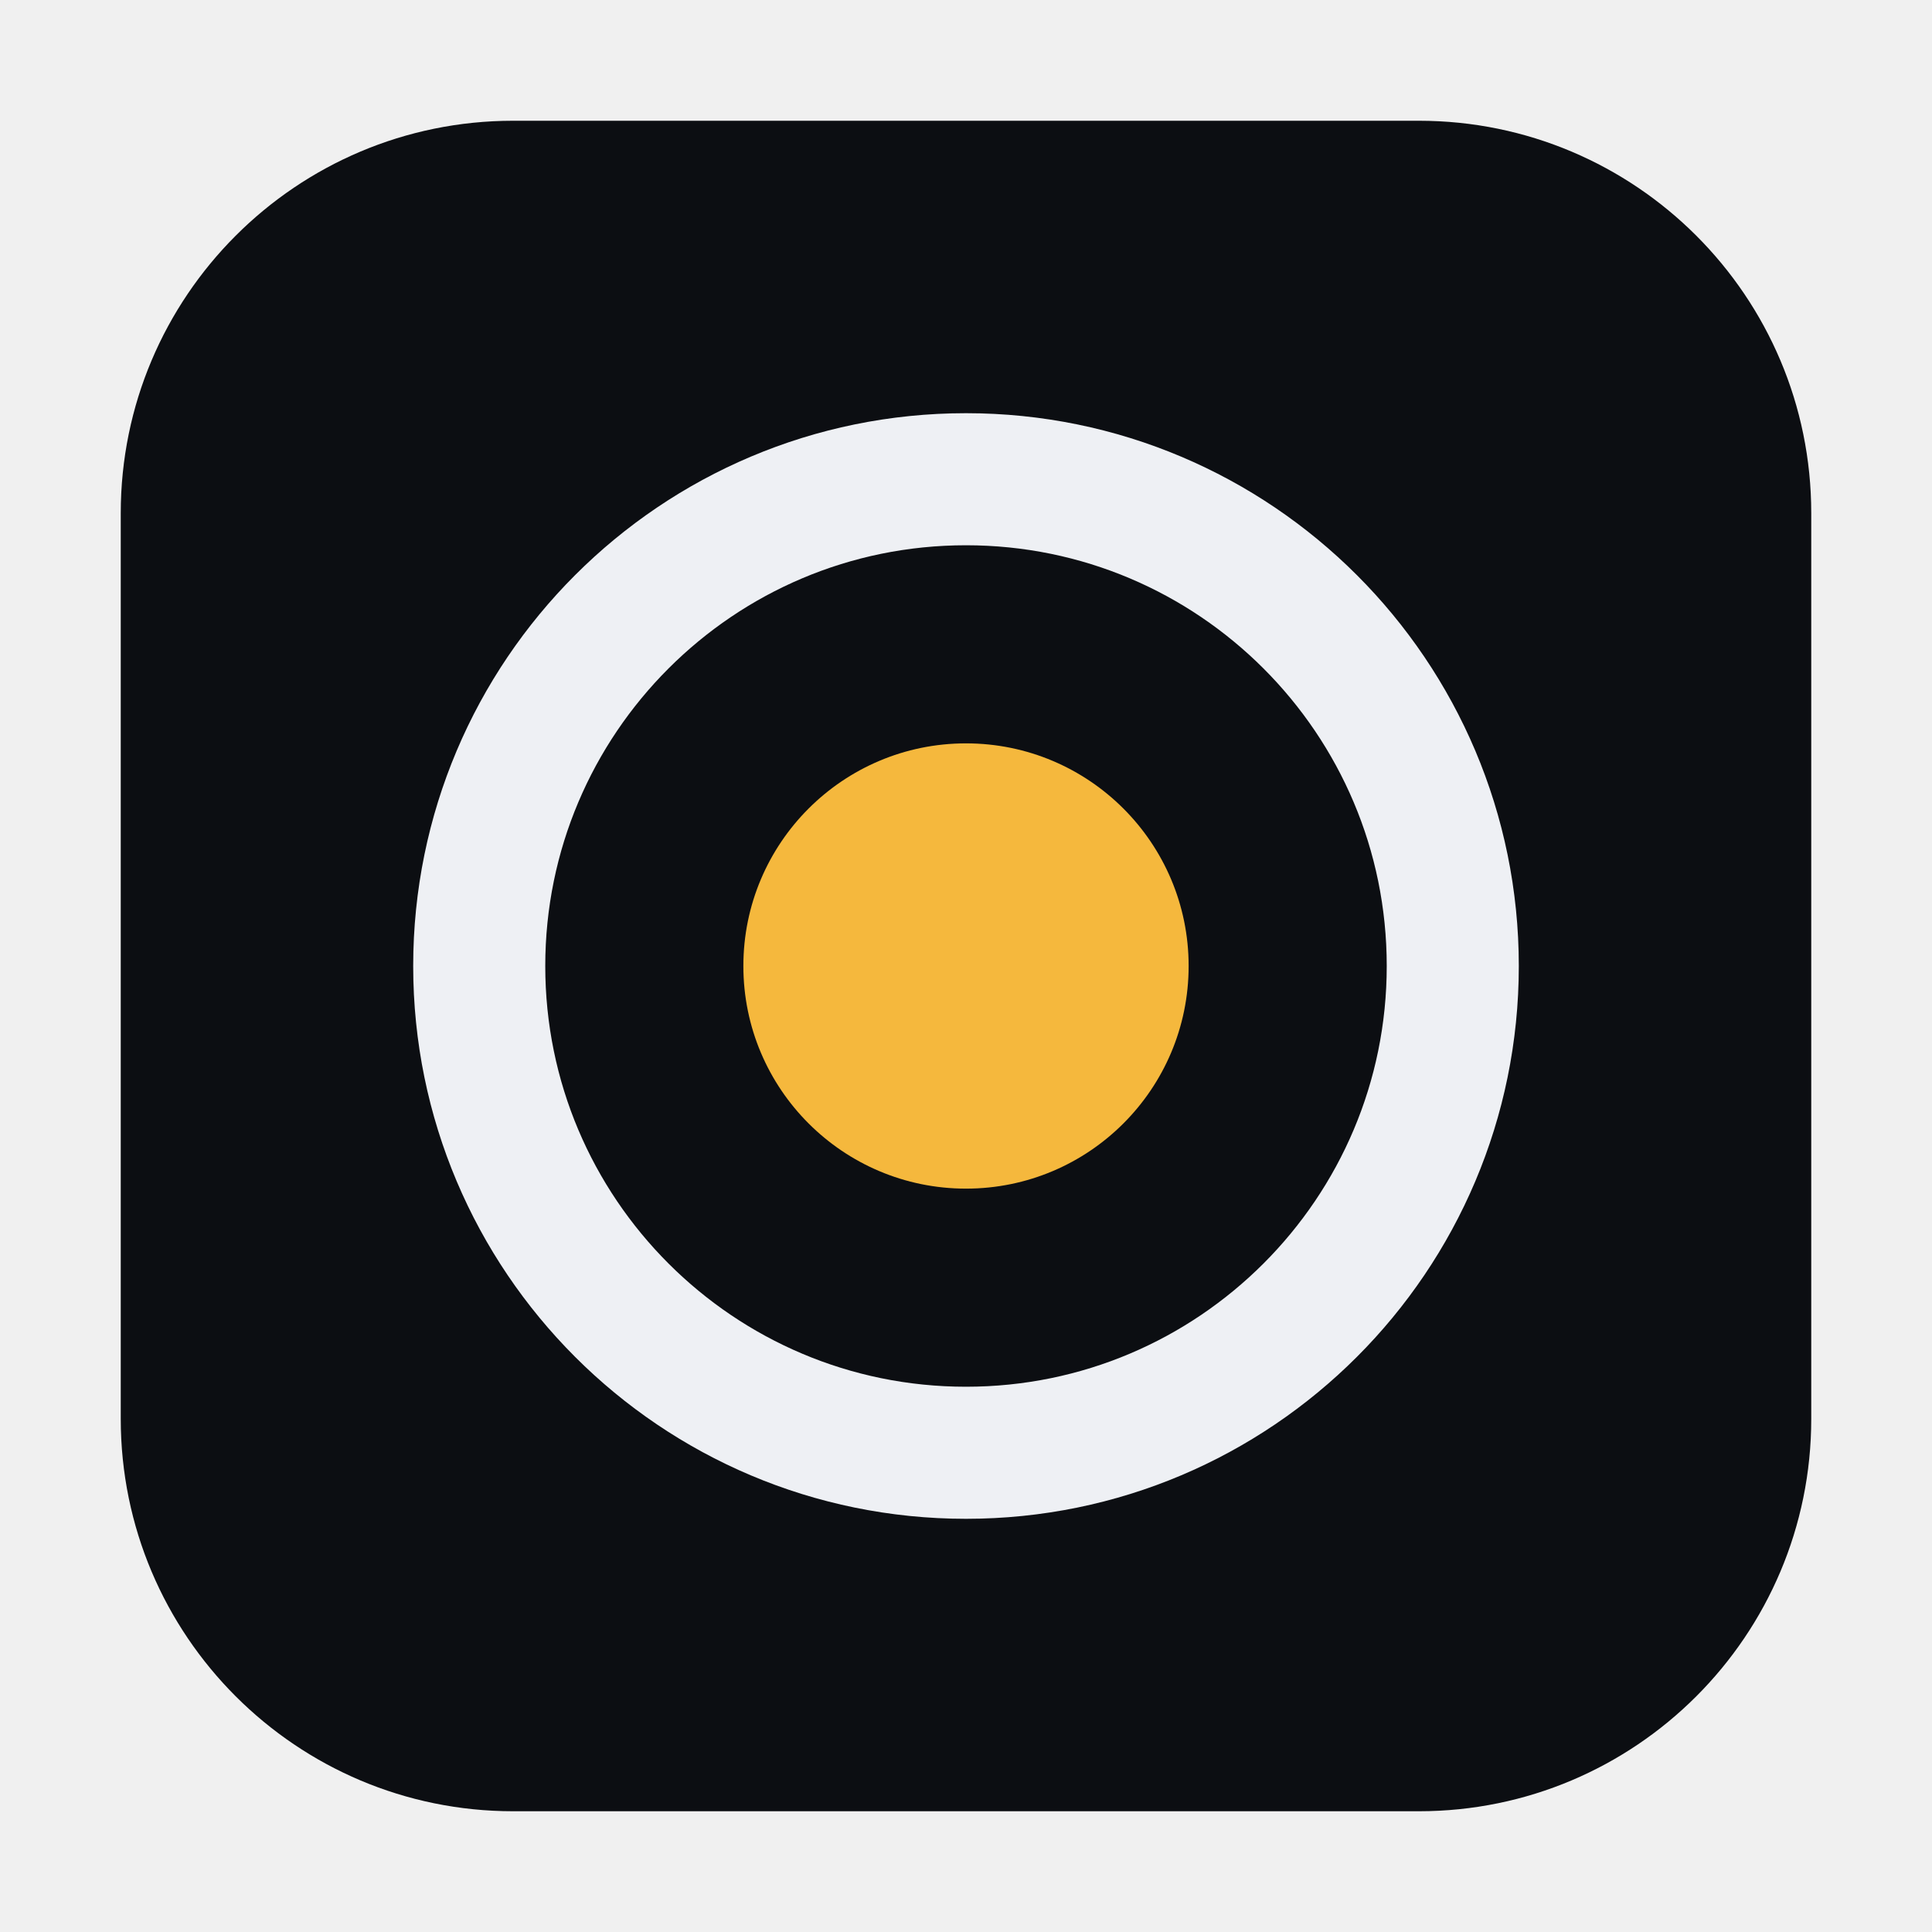
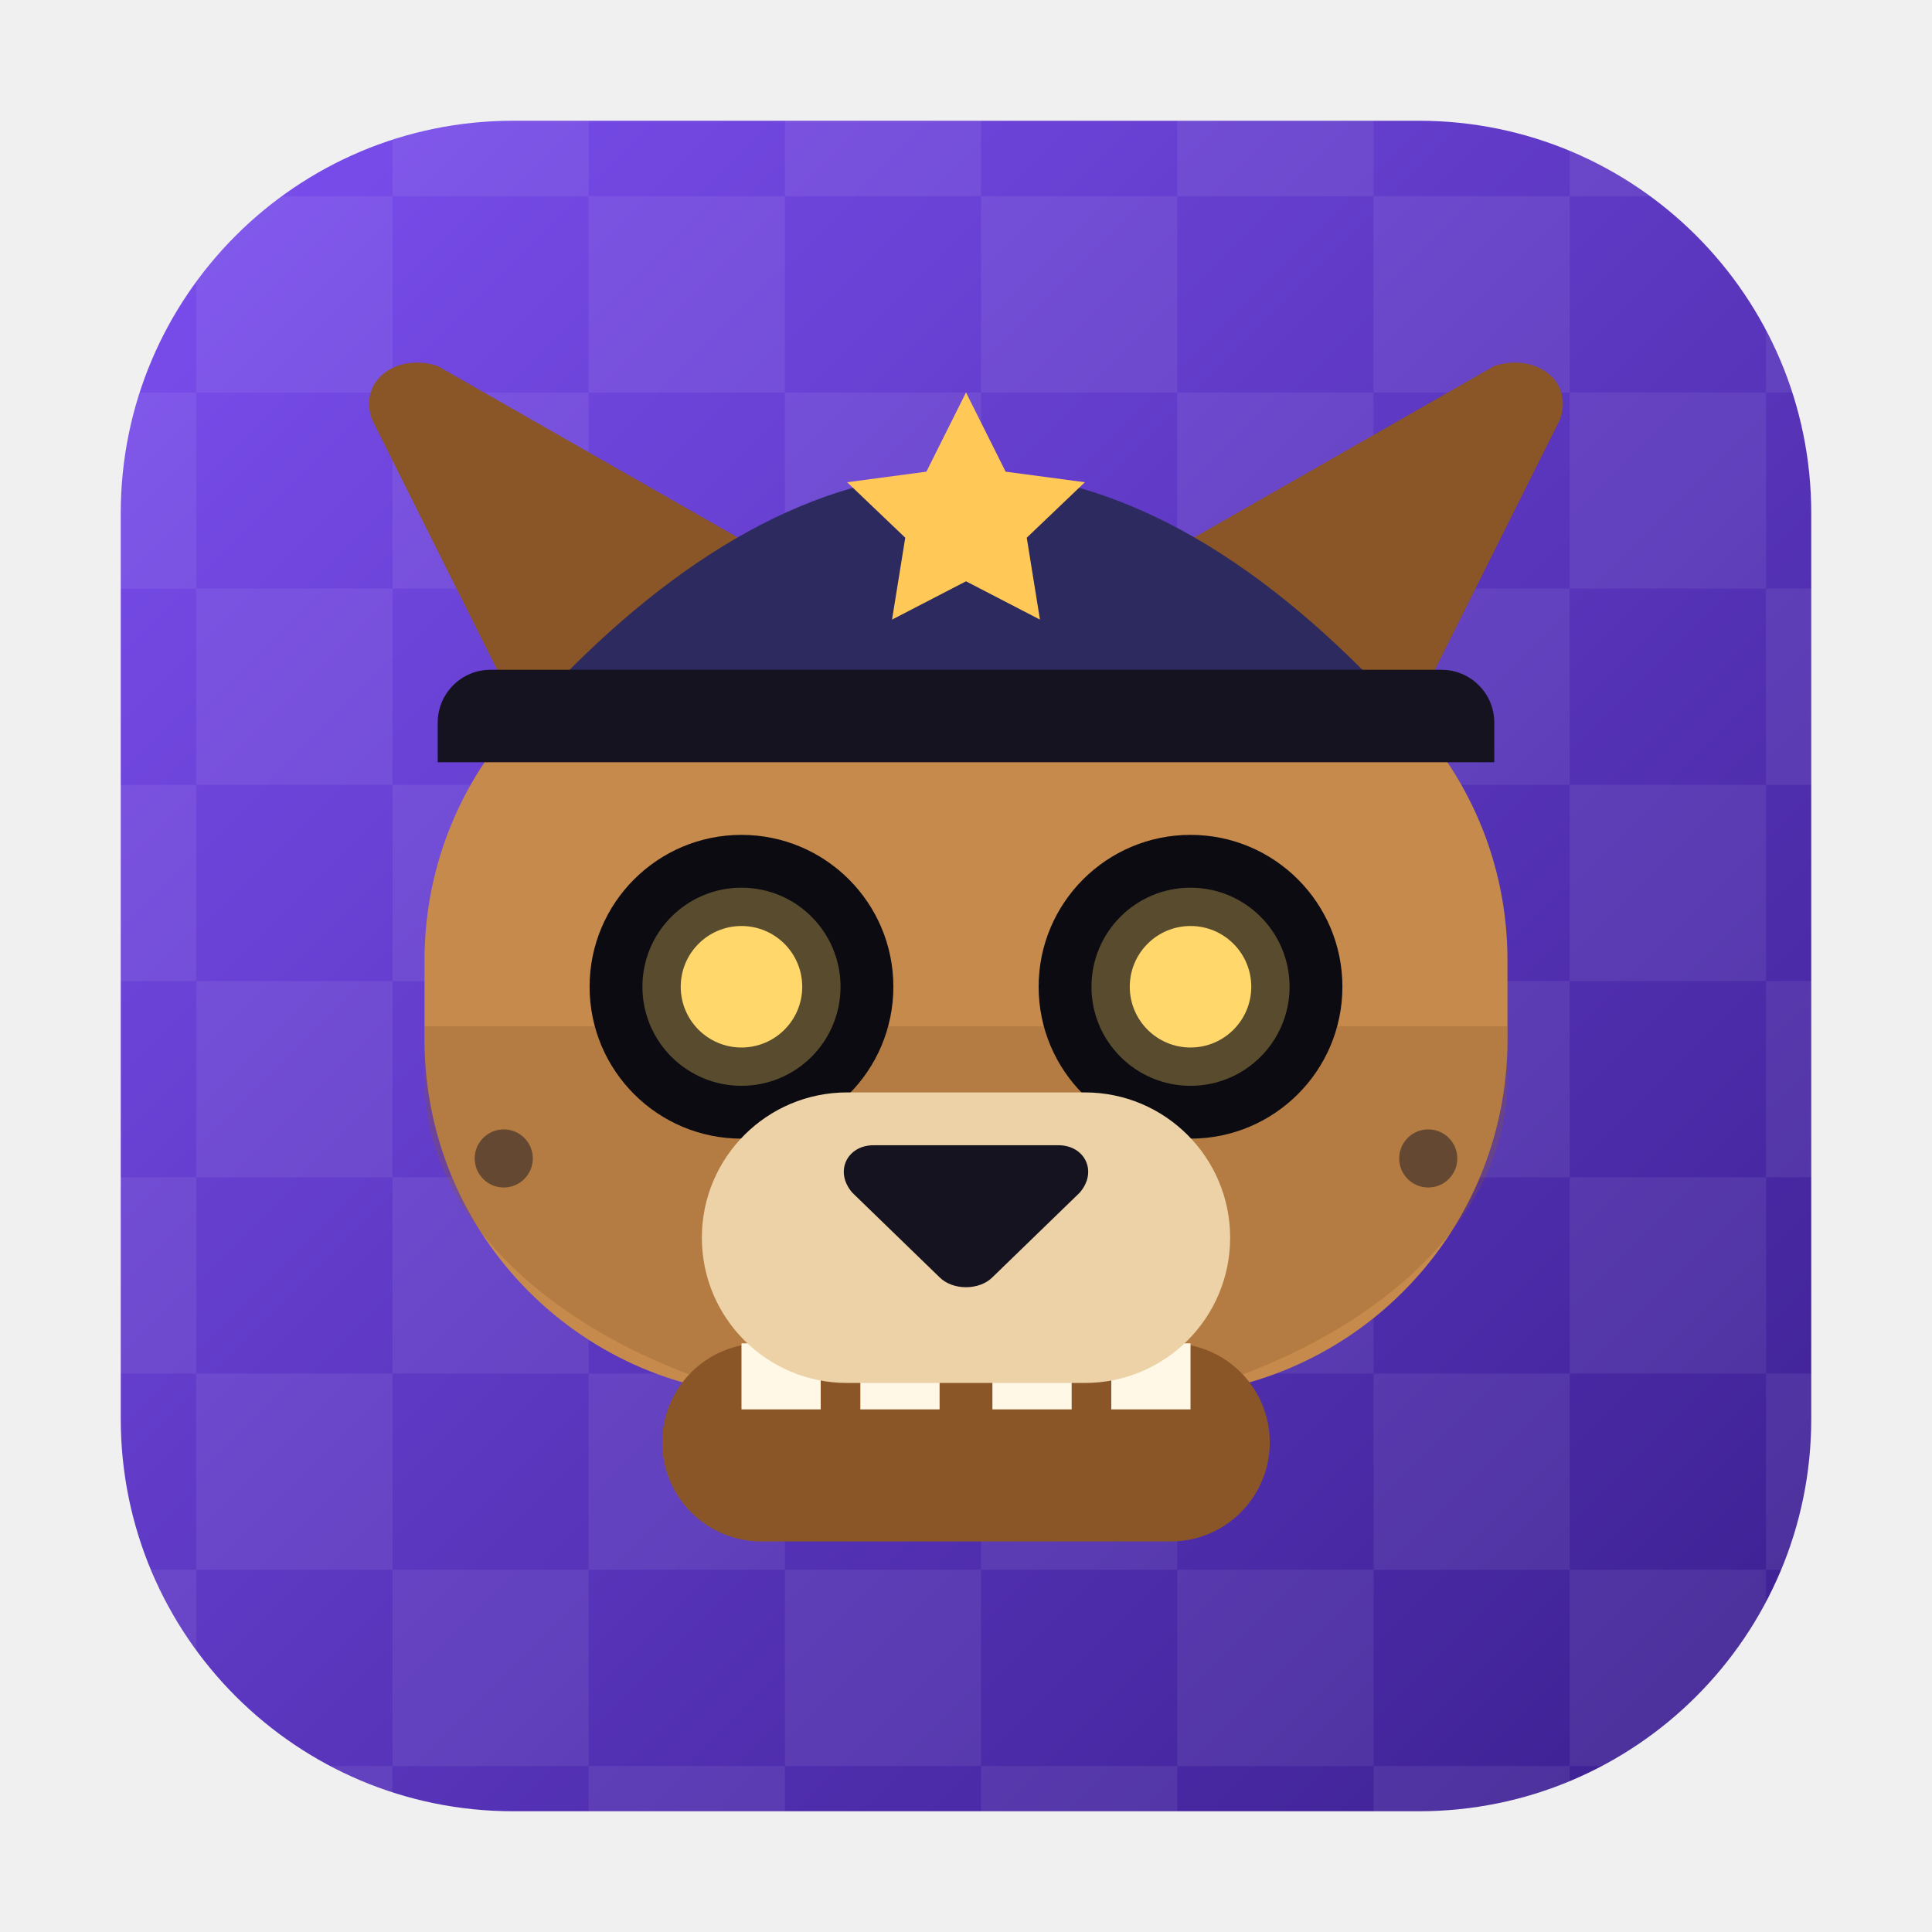
<svg xmlns="http://www.w3.org/2000/svg" viewBox="0 0 1024 1024">
-   <rect x="64" y="64" width="896" height="896" rx="208" fill="#0c0e12" />
-   <circle cx="512" cy="512" r="258" fill="none" stroke="#eef0f4" stroke-width="70" />
-   <circle cx="512" cy="512" r="118" fill="#f5b83d" />
+   <defs>
+     <linearGradient id="g" x1="0" y1="0" x2="1" y2="1">
+       <stop offset="0" stop-color="#7c4ff0" />
+       <stop offset="1" stop-color="#3b1f8f" />
+     </linearGradient>
+     <pattern id="c" width="208" height="208" patternUnits="userSpaceOnUse">
+       <rect width="104" height="104" fill="#fff" opacity=".07" />
+       <rect x="104" y="104" width="104" height="104" fill="#fff" opacity=".07" />
+     </pattern>
+     <clipPath id="r">
+       <rect x="64" y="64" width="896" height="896" rx="208" />
+     </clipPath>
+   </defs>
+   <g clip-path="url(#r)">
+     <rect x="64" y="64" width="896" height="896" fill="url(#g)" />
+     <rect x="64" y="64" width="896" height="896" fill="url(#c)" />
+   </g>
+   <g transform="translate(92 110) scale(7)">
+     <path d="M30 46 15 16c-1-3 2-5 5-4l28 16z" fill="#8a5527" />
+     <path d="M90 46l15-30c1-3-2-5-5-4L72 28z" fill="#8a5527" />
+     <rect x="19" y="30" width="82" height="60" rx="27" fill="#c58a4c" />
+     <path d="M19 66a41 26 0 0 0 82 0v-4H19z" fill="#8a5527" opacity=".28" />
+     <path d="M29 36Q60 4 91 36z" fill="#2c2a5e" />
+     <path d="M24 35h72a4 4 0 0 1 4 4v3H20v-3a4 4 0 0 1 4-4z" fill="#14131f" />
+     <path d="M60 14l3 6 6 .8-4.4 4.2 1 6.2-5.6-2.9-5.6 2.9 1-6.2L51 20.8l6-.8z" fill="#ffc857" />
+     <circle cx="43" cy="59" r="11.5" fill="#0c0b12" />
+     <circle cx="77" cy="59" r="11.5" fill="#0c0b12" />
+     <circle cx="43" cy="59" r="7.5" fill="#ffd76a" opacity=".32" />
+     <circle cx="77" cy="59" r="7.5" fill="#ffd76a" opacity=".32" />
+     <circle cx="43" cy="59" r="4.6" fill="#ffd76a" />
+     <circle cx="77" cy="59" r="4.6" fill="#ffd76a" />
+     <circle cx="25" cy="72" r="2.2" fill="#14131f" opacity=".5" />
+     <circle cx="95" cy="72" r="2.2" fill="#14131f" opacity=".5" />
+     <rect x="37" y="86" width="46" height="15" rx="7.5" fill="#8a5527" />
+     <path d="M43 86h6v5h-6zM52 86h6v5h-6zM62 86h6v5h-6zM71 86h6v5h-6z" fill="#fff8e6" />
+     <rect x="40" y="67" width="40" height="22" rx="11" fill="#ecd2a6" />
+     <path d="M53 71h14c2 0 3 2 1.6 3.6L62 81c-1 1-3 1-4 0l-6.6-6.4C50 73 51 71 53 71z" fill="#14131f" />
+   </g>
</svg>
